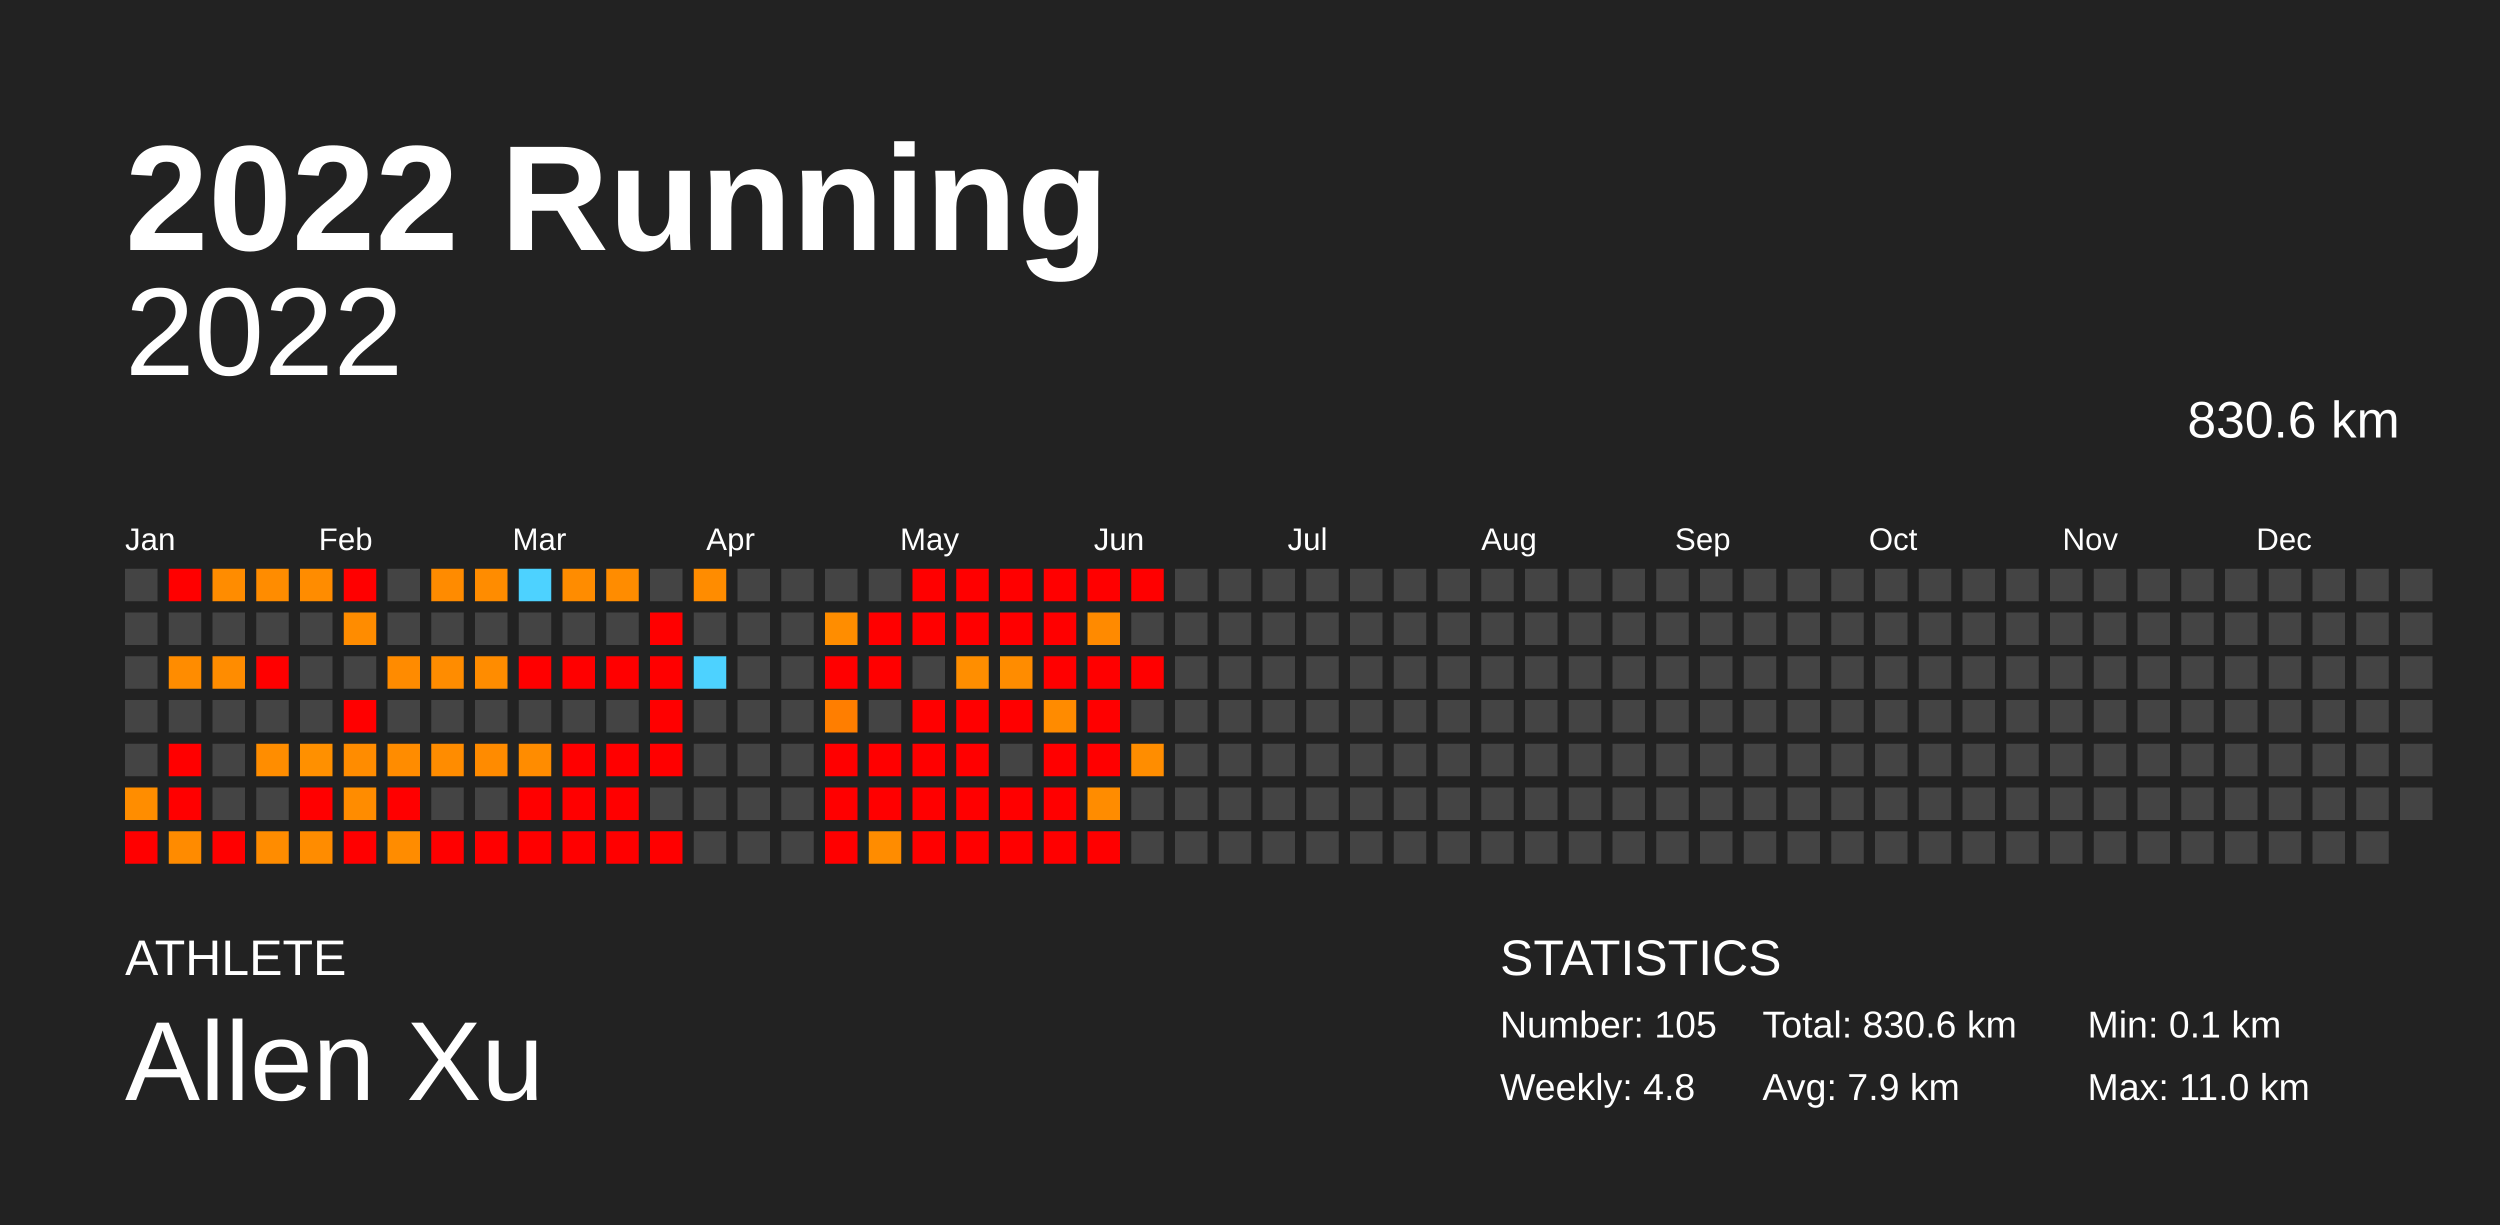
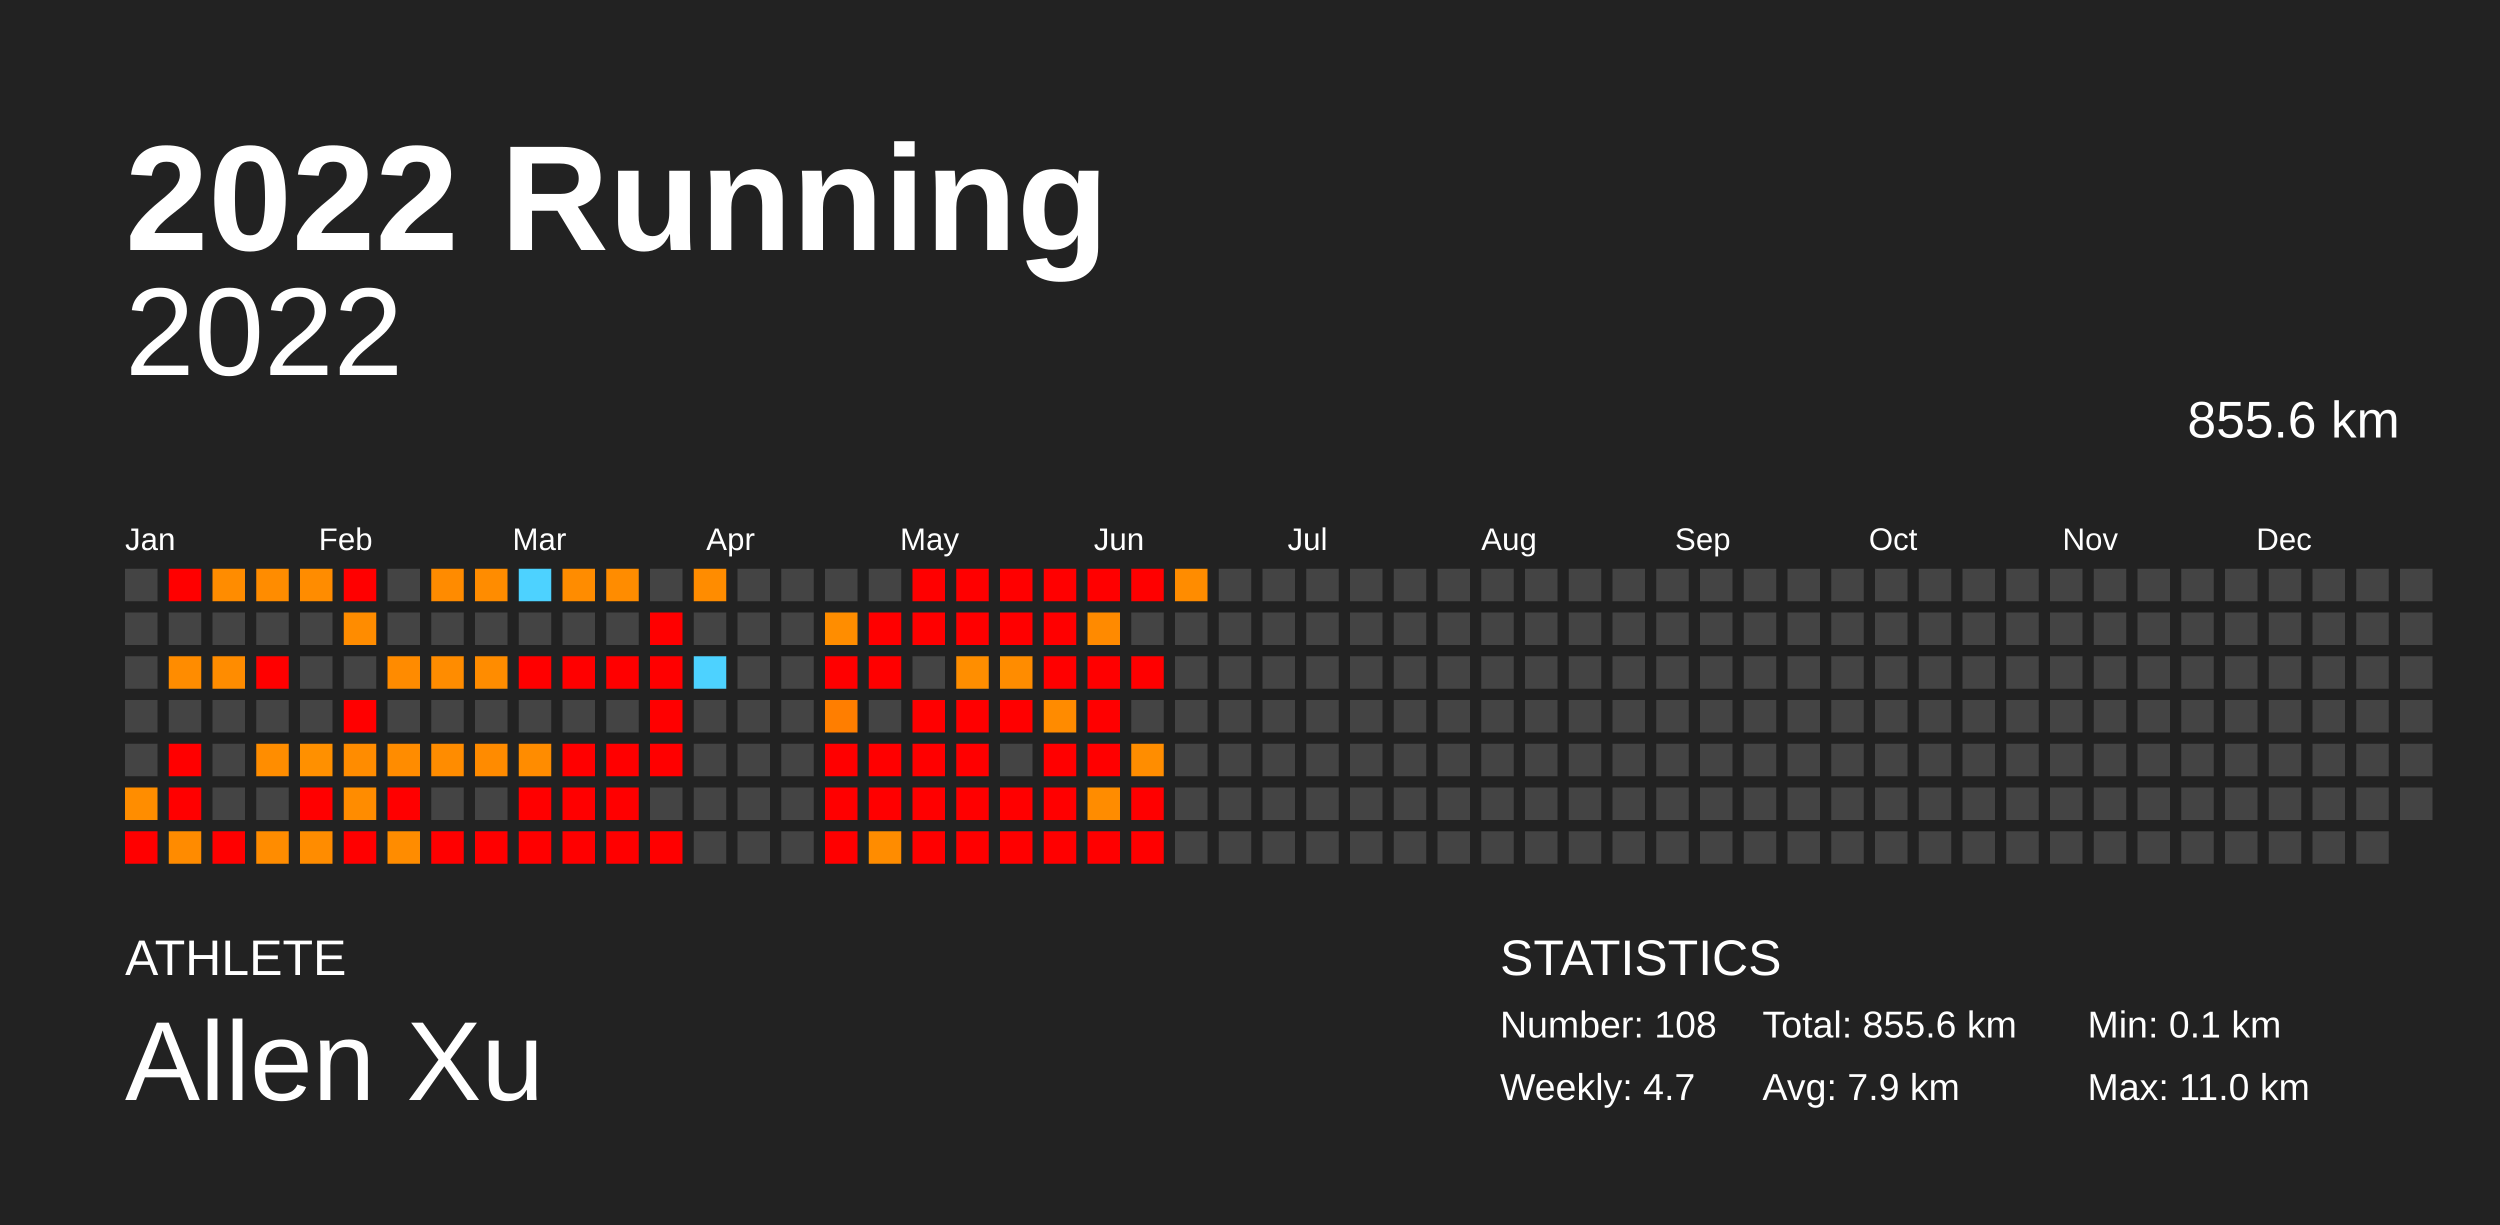
<svg xmlns="http://www.w3.org/2000/svg" baseProfile="full" height="98mm" version="1.1" viewBox="0,0,200,98" width="200mm">
  <defs />
  <rect fill="#222222" height="98" width="200" x="0" y="0" />
  <text fill="#FFFFFF" style="font-size:12px; font-family:Arial; font-weight:bold;" x="10" y="20">2022 Running</text>
  <text fill="#FFFFFF" style="font-size:4px; font-family:Arial" x="10" y="78">ATHLETE</text>
  <text fill="#FFFFFF" style="font-size:9px; font-family:Arial" x="10" y="88">Allen Xu</text>
  <text fill="#FFFFFF" style="font-size:4px; font-family:Arial" x="120" y="78">STATISTICS</text>
-   <text fill="#FFFFFF" style="font-size:3px; font-family:Arial" x="120" y="83">Number: 105</text>
-   <text fill="#FFFFFF" style="font-size:3px; font-family:Arial" x="120" y="88">Weekly: 4.8</text>
-   <text fill="#FFFFFF" style="font-size:3px; font-family:Arial" x="141" y="83">Total: 830.6 km</text>
+   <text fill="#FFFFFF" style="font-size:3px; font-family:Arial" x="120" y="83">Number: 108</text>
+   <text fill="#FFFFFF" style="font-size:3px; font-family:Arial" x="120" y="88">Weekly: 4.7</text>
+   <text fill="#FFFFFF" style="font-size:3px; font-family:Arial" x="141" y="83">Total: 855.6 km</text>
  <text fill="#FFFFFF" style="font-size:3px; font-family:Arial" x="141" y="88">Avg: 7.9 km</text>
  <text fill="#FFFFFF" style="font-size:3px; font-family:Arial" x="167" y="83">Min: 0.1 km</text>
  <text fill="#FFFFFF" style="font-size:3px; font-family:Arial" x="167" y="88">Max: 11.0 km</text>
  <text alignment-baseline="hanging" fill="#FFFFFF" style="font-size:10.0px; font-family:Arial;" x="10" y="30">2022</text>
-   <text alignment-baseline="hanging" fill="#FFFFFF" style="font-size:4.125px; font-family:Arial;" x="175" y="35">830.6 km</text>
+   <text alignment-baseline="hanging" fill="#FFFFFF" style="font-size:4.125px; font-family:Arial;" x="175" y="35">855.6 km</text>
  <text fill="#FFFFFF" style="font-size:2.5px; font-family:Arial" x="10.0" y="44">Jan</text>
  <text fill="#FFFFFF" style="font-size:2.5px; font-family:Arial" x="25.5" y="44">Feb</text>
  <text fill="#FFFFFF" style="font-size:2.5px; font-family:Arial" x="41.0" y="44">Mar</text>
  <text fill="#FFFFFF" style="font-size:2.5px; font-family:Arial" x="56.5" y="44">Apr</text>
  <text fill="#FFFFFF" style="font-size:2.5px; font-family:Arial" x="72.0" y="44">May</text>
  <text fill="#FFFFFF" style="font-size:2.5px; font-family:Arial" x="87.5" y="44">Jun</text>
  <text fill="#FFFFFF" style="font-size:2.5px; font-family:Arial" x="103.0" y="44">Jul</text>
  <text fill="#FFFFFF" style="font-size:2.5px; font-family:Arial" x="118.5" y="44">Aug</text>
  <text fill="#FFFFFF" style="font-size:2.5px; font-family:Arial" x="134.0" y="44">Sep</text>
  <text fill="#FFFFFF" style="font-size:2.5px; font-family:Arial" x="149.5" y="44">Oct</text>
  <text fill="#FFFFFF" style="font-size:2.5px; font-family:Arial" x="165.0" y="44">Nov</text>
  <text fill="#FFFFFF" style="font-size:2.5px; font-family:Arial" x="180.5" y="44">Dec</text>
  <rect fill="#444444" height="2.6" width="2.6" x="10.0" y="45.5" />
  <rect fill="#444444" height="2.6" width="2.6" x="10.0" y="49.0" />
  <rect fill="#444444" height="2.6" width="2.6" x="10.0" y="52.5" />
  <rect fill="#444444" height="2.6" width="2.6" x="10.0" y="56.0" />
  <rect fill="#444444" height="2.6" width="2.6" x="10.0" y="59.5" />
  <rect fill="#ff8d00" height="2.6" width="2.6" x="10.0" y="63.0" />
  <rect fill="red" height="2.6" width="2.6" x="10.0" y="66.5" />
  <rect fill="red" height="2.6" width="2.6" x="13.5" y="45.5" />
  <rect fill="#444444" height="2.6" width="2.6" x="13.5" y="49.0" />
  <rect fill="#ff8c00" height="2.6" width="2.6" x="13.5" y="52.5" />
  <rect fill="#444444" height="2.6" width="2.6" x="13.5" y="56.0" />
  <rect fill="red" height="2.6" width="2.6" x="13.5" y="59.5" />
  <rect fill="red" height="2.6" width="2.6" x="13.5" y="63.0" />
  <rect fill="#ff8b00" height="2.6" width="2.6" x="13.5" y="66.5" />
  <rect fill="#ff8c00" height="2.6" width="2.6" x="17.0" y="45.5" />
  <rect fill="#444444" height="2.6" width="2.6" x="17.0" y="49.0" />
  <rect fill="#ff8c00" height="2.6" width="2.6" x="17.0" y="52.5" />
  <rect fill="#444444" height="2.6" width="2.6" x="17.0" y="56.0" />
  <rect fill="#444444" height="2.6" width="2.6" x="17.0" y="59.5" />
  <rect fill="#444444" height="2.6" width="2.6" x="17.0" y="63.0" />
  <rect fill="red" height="2.6" width="2.6" x="17.0" y="66.5" />
  <rect fill="#ff8c00" height="2.6" width="2.6" x="20.5" y="45.5" />
  <rect fill="#444444" height="2.6" width="2.6" x="20.5" y="49.0" />
  <rect fill="red" height="2.6" width="2.6" x="20.5" y="52.5" />
  <rect fill="#444444" height="2.6" width="2.6" x="20.5" y="56.0" />
  <rect fill="#ff8d00" height="2.6" width="2.6" x="20.5" y="59.5" />
  <rect fill="#444444" height="2.6" width="2.6" x="20.5" y="63.0" />
  <rect fill="#ff8c00" height="2.6" width="2.6" x="20.5" y="66.5" />
  <rect fill="#ff8c00" height="2.6" width="2.6" x="24.0" y="45.5" />
  <rect fill="#444444" height="2.6" width="2.6" x="24.0" y="49.0" />
  <rect fill="#444444" height="2.6" width="2.6" x="24.0" y="52.5" />
  <rect fill="#444444" height="2.6" width="2.6" x="24.0" y="56.0" />
  <rect fill="#ff9000" height="2.6" width="2.6" x="24.0" y="59.5" />
  <rect fill="red" height="2.6" width="2.6" x="24.0" y="63.0" />
  <rect fill="#ff8c00" height="2.6" width="2.6" x="24.0" y="66.5" />
  <rect fill="red" height="2.6" width="2.6" x="27.5" y="45.5" />
  <rect fill="#ff8c00" height="2.6" width="2.6" x="27.5" y="49.0" />
  <rect fill="#444444" height="2.6" width="2.6" x="27.5" y="52.5" />
  <rect fill="red" height="2.6" width="2.6" x="27.5" y="56.0" />
  <rect fill="#ff8c00" height="2.6" width="2.6" x="27.5" y="59.5" />
  <rect fill="#ff8c00" height="2.6" width="2.6" x="27.5" y="63.0" />
  <rect fill="red" height="2.6" width="2.6" x="27.5" y="66.5" />
  <rect fill="#444444" height="2.6" width="2.6" x="31.0" y="45.5" />
  <rect fill="#444444" height="2.6" width="2.6" x="31.0" y="49.0" />
  <rect fill="#ff8b00" height="2.6" width="2.6" x="31.0" y="52.5" />
  <rect fill="#444444" height="2.6" width="2.6" x="31.0" y="56.0" />
  <rect fill="#ff8c00" height="2.6" width="2.6" x="31.0" y="59.5" />
  <rect fill="red" height="2.6" width="2.6" x="31.0" y="63.0" />
  <rect fill="#ff8c00" height="2.6" width="2.6" x="31.0" y="66.5" />
  <rect fill="#ff8b00" height="2.6" width="2.6" x="34.5" y="45.5" />
  <rect fill="#444444" height="2.6" width="2.6" x="34.5" y="49.0" />
  <rect fill="#ff8c00" height="2.6" width="2.6" x="34.5" y="52.5" />
  <rect fill="#444444" height="2.6" width="2.6" x="34.5" y="56.0" />
  <rect fill="#ff8c00" height="2.6" width="2.6" x="34.5" y="59.5" />
  <rect fill="#444444" height="2.6" width="2.6" x="34.5" y="63.0" />
  <rect fill="red" height="2.6" width="2.6" x="34.5" y="66.5" />
  <rect fill="#ff8c00" height="2.6" width="2.6" x="38.0" y="45.5" />
  <rect fill="#444444" height="2.6" width="2.6" x="38.0" y="49.0" />
  <rect fill="#ff8c00" height="2.6" width="2.6" x="38.0" y="52.5" />
  <rect fill="#444444" height="2.6" width="2.6" x="38.0" y="56.0" />
  <rect fill="#ff8b00" height="2.6" width="2.6" x="38.0" y="59.5" />
  <rect fill="#444444" height="2.6" width="2.6" x="38.0" y="63.0" />
  <rect fill="red" height="2.6" width="2.6" x="38.0" y="66.5" />
  <rect fill="#4dd2ff" height="2.6" width="2.6" x="41.5" y="45.5" />
  <rect fill="#444444" height="2.6" width="2.6" x="41.5" y="49.0" />
  <rect fill="red" height="2.6" width="2.6" x="41.5" y="52.5" />
  <rect fill="#444444" height="2.6" width="2.6" x="41.5" y="56.0" />
  <rect fill="#ff8c00" height="2.6" width="2.6" x="41.5" y="59.5" />
  <rect fill="red" height="2.6" width="2.6" x="41.5" y="63.0" />
  <rect fill="red" height="2.6" width="2.6" x="41.5" y="66.5" />
  <rect fill="#ff8c00" height="2.6" width="2.6" x="45.0" y="45.5" />
  <rect fill="#444444" height="2.6" width="2.6" x="45.0" y="49.0" />
  <rect fill="red" height="2.6" width="2.6" x="45.0" y="52.5" />
  <rect fill="#444444" height="2.6" width="2.6" x="45.0" y="56.0" />
  <rect fill="red" height="2.6" width="2.6" x="45.0" y="59.5" />
  <rect fill="red" height="2.6" width="2.6" x="45.0" y="63.0" />
  <rect fill="red" height="2.6" width="2.6" x="45.0" y="66.5" />
  <rect fill="#ff8c00" height="2.6" width="2.6" x="48.5" y="45.5" />
  <rect fill="#444444" height="2.6" width="2.6" x="48.5" y="49.0" />
  <rect fill="red" height="2.6" width="2.6" x="48.5" y="52.5" />
  <rect fill="#444444" height="2.6" width="2.6" x="48.5" y="56.0" />
  <rect fill="red" height="2.6" width="2.6" x="48.5" y="59.5" />
  <rect fill="red" height="2.6" width="2.6" x="48.5" y="63.0" />
  <rect fill="red" height="2.6" width="2.6" x="48.5" y="66.5" />
  <rect fill="#444444" height="2.6" width="2.6" x="52.0" y="45.5" />
  <rect fill="red" height="2.6" width="2.6" x="52.0" y="49.0" />
  <rect fill="red" height="2.6" width="2.6" x="52.0" y="52.5" />
  <rect fill="red" height="2.6" width="2.6" x="52.0" y="56.0" />
  <rect fill="red" height="2.6" width="2.6" x="52.0" y="59.5" />
  <rect fill="#444444" height="2.6" width="2.6" x="52.0" y="63.0" />
  <rect fill="red" height="2.6" width="2.6" x="52.0" y="66.5" />
  <rect fill="#ff8c00" height="2.6" width="2.6" x="55.5" y="45.5" />
  <rect fill="#444444" height="2.6" width="2.6" x="55.5" y="49.0" />
  <rect fill="#4dd2ff" height="2.6" width="2.6" x="55.5" y="52.5" />
  <rect fill="#444444" height="2.6" width="2.6" x="55.5" y="56.0" />
  <rect fill="#444444" height="2.6" width="2.6" x="55.5" y="59.5" />
  <rect fill="#444444" height="2.6" width="2.6" x="55.5" y="63.0" />
  <rect fill="#444444" height="2.6" width="2.6" x="55.5" y="66.5" />
  <rect fill="#444444" height="2.6" width="2.6" x="59.0" y="45.5" />
  <rect fill="#444444" height="2.6" width="2.6" x="59.0" y="49.0" />
  <rect fill="#444444" height="2.6" width="2.6" x="59.0" y="52.5" />
  <rect fill="#444444" height="2.6" width="2.6" x="59.0" y="56.0" />
  <rect fill="#444444" height="2.6" width="2.6" x="59.0" y="59.5" />
  <rect fill="#444444" height="2.6" width="2.6" x="59.0" y="63.0" />
  <rect fill="#444444" height="2.6" width="2.6" x="59.0" y="66.5" />
  <rect fill="#444444" height="2.6" width="2.6" x="62.5" y="45.5" />
  <rect fill="#444444" height="2.6" width="2.6" x="62.5" y="49.0" />
  <rect fill="#444444" height="2.6" width="2.6" x="62.5" y="52.5" />
  <rect fill="#444444" height="2.6" width="2.6" x="62.5" y="56.0" />
  <rect fill="#444444" height="2.6" width="2.6" x="62.5" y="59.5" />
  <rect fill="#444444" height="2.6" width="2.6" x="62.5" y="63.0" />
  <rect fill="#444444" height="2.6" width="2.6" x="62.5" y="66.5" />
  <rect fill="#444444" height="2.6" width="2.6" x="66.0" y="45.5" />
  <rect fill="#ff8d00" height="2.6" width="2.6" x="66.0" y="49.0" />
  <rect fill="red" height="2.6" width="2.6" x="66.0" y="52.5" />
  <rect fill="#ff7e00" height="2.6" width="2.6" x="66.0" y="56.0" />
  <rect fill="red" height="2.6" width="2.6" x="66.0" y="59.5" />
  <rect fill="red" height="2.6" width="2.6" x="66.0" y="63.0" />
  <rect fill="red" height="2.6" width="2.6" x="66.0" y="66.5" />
  <rect fill="#444444" height="2.6" width="2.6" x="69.5" y="45.5" />
  <rect fill="red" height="2.6" width="2.6" x="69.5" y="49.0" />
  <rect fill="red" height="2.6" width="2.6" x="69.5" y="52.5" />
  <rect fill="#444444" height="2.6" width="2.6" x="69.5" y="56.0" />
  <rect fill="red" height="2.6" width="2.6" x="69.5" y="59.5" />
  <rect fill="red" height="2.6" width="2.6" x="69.5" y="63.0" />
  <rect fill="#ff8c00" height="2.6" width="2.6" x="69.5" y="66.5" />
  <rect fill="red" height="2.6" width="2.6" x="73.0" y="45.5" />
  <rect fill="red" height="2.6" width="2.6" x="73.0" y="49.0" />
  <rect fill="#444444" height="2.6" width="2.6" x="73.0" y="52.5" />
  <rect fill="red" height="2.6" width="2.6" x="73.0" y="56.0" />
  <rect fill="red" height="2.6" width="2.6" x="73.0" y="59.5" />
  <rect fill="red" height="2.6" width="2.6" x="73.0" y="63.0" />
  <rect fill="red" height="2.6" width="2.6" x="73.0" y="66.5" />
  <rect fill="red" height="2.6" width="2.6" x="76.5" y="45.5" />
  <rect fill="red" height="2.6" width="2.6" x="76.5" y="49.0" />
  <rect fill="#ff8e00" height="2.6" width="2.6" x="76.5" y="52.5" />
  <rect fill="red" height="2.6" width="2.6" x="76.5" y="56.0" />
  <rect fill="red" height="2.6" width="2.6" x="76.5" y="59.5" />
  <rect fill="red" height="2.6" width="2.6" x="76.5" y="63.0" />
  <rect fill="red" height="2.6" width="2.6" x="76.5" y="66.5" />
  <rect fill="red" height="2.6" width="2.6" x="80.0" y="45.5" />
  <rect fill="red" height="2.6" width="2.6" x="80.0" y="49.0" />
  <rect fill="#ff8c00" height="2.6" width="2.6" x="80.0" y="52.5" />
  <rect fill="red" height="2.6" width="2.6" x="80.0" y="56.0" />
  <rect fill="#444444" height="2.6" width="2.6" x="80.0" y="59.5" />
  <rect fill="red" height="2.6" width="2.6" x="80.0" y="63.0" />
  <rect fill="red" height="2.6" width="2.6" x="80.0" y="66.5" />
  <rect fill="red" height="2.6" width="2.6" x="83.5" y="45.5" />
  <rect fill="red" height="2.6" width="2.6" x="83.5" y="49.0" />
  <rect fill="red" height="2.6" width="2.6" x="83.5" y="52.5" />
  <rect fill="#ff8b00" height="2.6" width="2.6" x="83.5" y="56.0" />
  <rect fill="red" height="2.6" width="2.6" x="83.5" y="59.5" />
  <rect fill="red" height="2.6" width="2.6" x="83.5" y="63.0" />
  <rect fill="red" height="2.6" width="2.6" x="83.5" y="66.5" />
  <rect fill="red" height="2.6" width="2.6" x="87.0" y="45.5" />
  <rect fill="#ff8a00" height="2.6" width="2.6" x="87.0" y="49.0" />
  <rect fill="red" height="2.6" width="2.6" x="87.0" y="52.5" />
  <rect fill="red" height="2.6" width="2.6" x="87.0" y="56.0" />
  <rect fill="red" height="2.6" width="2.6" x="87.0" y="59.5" />
  <rect fill="#ff8c00" height="2.6" width="2.6" x="87.0" y="63.0" />
  <rect fill="red" height="2.6" width="2.6" x="87.0" y="66.5" />
  <rect fill="red" height="2.6" width="2.6" x="90.5" y="45.5" />
  <rect fill="#444444" height="2.6" width="2.6" x="90.5" y="49.0" />
  <rect fill="red" height="2.6" width="2.6" x="90.5" y="52.5" />
  <rect fill="#444444" height="2.6" width="2.6" x="90.5" y="56.0" />
  <rect fill="#ff8d00" height="2.6" width="2.6" x="90.5" y="59.5" />
-   <rect fill="#444444" height="2.6" width="2.6" x="90.5" y="63.0" />
-   <rect fill="#444444" height="2.6" width="2.6" x="90.5" y="66.5" />
-   <rect fill="#444444" height="2.6" width="2.6" x="94.0" y="45.5" />
+   <rect fill="red" height="2.6" width="2.6" x="90.5" y="63.0" />
+   <rect fill="red" height="2.6" width="2.6" x="90.5" y="66.5" />
+   <rect fill="#ff8c00" height="2.6" width="2.6" x="94.0" y="45.5" />
  <rect fill="#444444" height="2.6" width="2.6" x="94.0" y="49.0" />
  <rect fill="#444444" height="2.6" width="2.6" x="94.0" y="52.5" />
  <rect fill="#444444" height="2.6" width="2.6" x="94.0" y="56.0" />
  <rect fill="#444444" height="2.6" width="2.6" x="94.0" y="59.5" />
  <rect fill="#444444" height="2.6" width="2.6" x="94.0" y="63.0" />
  <rect fill="#444444" height="2.6" width="2.6" x="94.0" y="66.5" />
  <rect fill="#444444" height="2.6" width="2.6" x="97.5" y="45.5" />
  <rect fill="#444444" height="2.6" width="2.6" x="97.5" y="49.0" />
  <rect fill="#444444" height="2.6" width="2.6" x="97.5" y="52.5" />
  <rect fill="#444444" height="2.6" width="2.6" x="97.5" y="56.0" />
  <rect fill="#444444" height="2.6" width="2.6" x="97.5" y="59.5" />
  <rect fill="#444444" height="2.6" width="2.6" x="97.5" y="63.0" />
  <rect fill="#444444" height="2.6" width="2.6" x="97.5" y="66.5" />
  <rect fill="#444444" height="2.6" width="2.6" x="101.0" y="45.5" />
  <rect fill="#444444" height="2.6" width="2.6" x="101.0" y="49.0" />
  <rect fill="#444444" height="2.6" width="2.6" x="101.0" y="52.5" />
  <rect fill="#444444" height="2.6" width="2.6" x="101.0" y="56.0" />
  <rect fill="#444444" height="2.6" width="2.6" x="101.0" y="59.5" />
  <rect fill="#444444" height="2.6" width="2.6" x="101.0" y="63.0" />
  <rect fill="#444444" height="2.6" width="2.6" x="101.0" y="66.5" />
  <rect fill="#444444" height="2.6" width="2.6" x="104.5" y="45.5" />
  <rect fill="#444444" height="2.6" width="2.6" x="104.5" y="49.0" />
  <rect fill="#444444" height="2.6" width="2.6" x="104.5" y="52.5" />
  <rect fill="#444444" height="2.6" width="2.6" x="104.5" y="56.0" />
  <rect fill="#444444" height="2.6" width="2.6" x="104.5" y="59.5" />
  <rect fill="#444444" height="2.6" width="2.6" x="104.5" y="63.0" />
  <rect fill="#444444" height="2.6" width="2.6" x="104.5" y="66.5" />
  <rect fill="#444444" height="2.6" width="2.6" x="108.0" y="45.5" />
  <rect fill="#444444" height="2.6" width="2.6" x="108.0" y="49.0" />
  <rect fill="#444444" height="2.6" width="2.6" x="108.0" y="52.5" />
  <rect fill="#444444" height="2.6" width="2.6" x="108.0" y="56.0" />
  <rect fill="#444444" height="2.6" width="2.6" x="108.0" y="59.5" />
  <rect fill="#444444" height="2.6" width="2.6" x="108.0" y="63.0" />
  <rect fill="#444444" height="2.6" width="2.6" x="108.0" y="66.5" />
  <rect fill="#444444" height="2.6" width="2.6" x="111.5" y="45.5" />
  <rect fill="#444444" height="2.6" width="2.6" x="111.5" y="49.0" />
  <rect fill="#444444" height="2.6" width="2.6" x="111.5" y="52.5" />
  <rect fill="#444444" height="2.6" width="2.6" x="111.5" y="56.0" />
  <rect fill="#444444" height="2.6" width="2.6" x="111.5" y="59.5" />
  <rect fill="#444444" height="2.6" width="2.6" x="111.5" y="63.0" />
  <rect fill="#444444" height="2.6" width="2.6" x="111.5" y="66.5" />
  <rect fill="#444444" height="2.6" width="2.6" x="115.0" y="45.5" />
  <rect fill="#444444" height="2.6" width="2.6" x="115.0" y="49.0" />
  <rect fill="#444444" height="2.6" width="2.6" x="115.0" y="52.5" />
  <rect fill="#444444" height="2.6" width="2.6" x="115.0" y="56.0" />
  <rect fill="#444444" height="2.6" width="2.6" x="115.0" y="59.5" />
  <rect fill="#444444" height="2.6" width="2.6" x="115.0" y="63.0" />
  <rect fill="#444444" height="2.6" width="2.6" x="115.0" y="66.5" />
  <rect fill="#444444" height="2.6" width="2.6" x="118.5" y="45.5" />
  <rect fill="#444444" height="2.6" width="2.6" x="118.5" y="49.0" />
  <rect fill="#444444" height="2.6" width="2.6" x="118.5" y="52.5" />
  <rect fill="#444444" height="2.6" width="2.6" x="118.5" y="56.0" />
  <rect fill="#444444" height="2.6" width="2.6" x="118.5" y="59.5" />
  <rect fill="#444444" height="2.6" width="2.6" x="118.5" y="63.0" />
  <rect fill="#444444" height="2.6" width="2.6" x="118.5" y="66.5" />
  <rect fill="#444444" height="2.6" width="2.6" x="122.0" y="45.5" />
  <rect fill="#444444" height="2.6" width="2.6" x="122.0" y="49.0" />
  <rect fill="#444444" height="2.6" width="2.6" x="122.0" y="52.5" />
  <rect fill="#444444" height="2.6" width="2.6" x="122.0" y="56.0" />
  <rect fill="#444444" height="2.6" width="2.6" x="122.0" y="59.5" />
  <rect fill="#444444" height="2.6" width="2.6" x="122.0" y="63.0" />
  <rect fill="#444444" height="2.6" width="2.6" x="122.0" y="66.5" />
  <rect fill="#444444" height="2.6" width="2.6" x="125.5" y="45.5" />
  <rect fill="#444444" height="2.6" width="2.6" x="125.5" y="49.0" />
  <rect fill="#444444" height="2.6" width="2.6" x="125.5" y="52.5" />
  <rect fill="#444444" height="2.6" width="2.6" x="125.5" y="56.0" />
  <rect fill="#444444" height="2.6" width="2.6" x="125.5" y="59.5" />
  <rect fill="#444444" height="2.6" width="2.6" x="125.5" y="63.0" />
  <rect fill="#444444" height="2.6" width="2.6" x="125.5" y="66.5" />
  <rect fill="#444444" height="2.6" width="2.6" x="129.0" y="45.5" />
  <rect fill="#444444" height="2.6" width="2.6" x="129.0" y="49.0" />
  <rect fill="#444444" height="2.6" width="2.6" x="129.0" y="52.5" />
  <rect fill="#444444" height="2.6" width="2.6" x="129.0" y="56.0" />
  <rect fill="#444444" height="2.6" width="2.6" x="129.0" y="59.5" />
  <rect fill="#444444" height="2.6" width="2.6" x="129.0" y="63.0" />
  <rect fill="#444444" height="2.6" width="2.6" x="129.0" y="66.5" />
  <rect fill="#444444" height="2.6" width="2.6" x="132.5" y="45.5" />
  <rect fill="#444444" height="2.6" width="2.6" x="132.5" y="49.0" />
  <rect fill="#444444" height="2.6" width="2.6" x="132.5" y="52.5" />
  <rect fill="#444444" height="2.6" width="2.6" x="132.5" y="56.0" />
  <rect fill="#444444" height="2.6" width="2.6" x="132.5" y="59.5" />
  <rect fill="#444444" height="2.6" width="2.6" x="132.5" y="63.0" />
  <rect fill="#444444" height="2.6" width="2.6" x="132.5" y="66.5" />
  <rect fill="#444444" height="2.6" width="2.6" x="136.0" y="45.5" />
  <rect fill="#444444" height="2.6" width="2.6" x="136.0" y="49.0" />
  <rect fill="#444444" height="2.6" width="2.6" x="136.0" y="52.5" />
  <rect fill="#444444" height="2.6" width="2.6" x="136.0" y="56.0" />
  <rect fill="#444444" height="2.6" width="2.6" x="136.0" y="59.5" />
  <rect fill="#444444" height="2.6" width="2.6" x="136.0" y="63.0" />
  <rect fill="#444444" height="2.6" width="2.6" x="136.0" y="66.5" />
  <rect fill="#444444" height="2.6" width="2.6" x="139.5" y="45.5" />
  <rect fill="#444444" height="2.6" width="2.6" x="139.5" y="49.0" />
  <rect fill="#444444" height="2.6" width="2.6" x="139.5" y="52.5" />
  <rect fill="#444444" height="2.6" width="2.6" x="139.5" y="56.0" />
  <rect fill="#444444" height="2.6" width="2.6" x="139.5" y="59.5" />
  <rect fill="#444444" height="2.6" width="2.6" x="139.5" y="63.0" />
  <rect fill="#444444" height="2.6" width="2.6" x="139.5" y="66.5" />
  <rect fill="#444444" height="2.6" width="2.6" x="143.0" y="45.5" />
  <rect fill="#444444" height="2.6" width="2.6" x="143.0" y="49.0" />
  <rect fill="#444444" height="2.6" width="2.6" x="143.0" y="52.5" />
  <rect fill="#444444" height="2.6" width="2.6" x="143.0" y="56.0" />
  <rect fill="#444444" height="2.6" width="2.6" x="143.0" y="59.5" />
  <rect fill="#444444" height="2.6" width="2.6" x="143.0" y="63.0" />
  <rect fill="#444444" height="2.6" width="2.6" x="143.0" y="66.5" />
  <rect fill="#444444" height="2.6" width="2.6" x="146.5" y="45.5" />
  <rect fill="#444444" height="2.6" width="2.6" x="146.5" y="49.0" />
  <rect fill="#444444" height="2.6" width="2.6" x="146.5" y="52.5" />
  <rect fill="#444444" height="2.6" width="2.6" x="146.5" y="56.0" />
  <rect fill="#444444" height="2.6" width="2.6" x="146.5" y="59.5" />
  <rect fill="#444444" height="2.6" width="2.6" x="146.5" y="63.0" />
  <rect fill="#444444" height="2.6" width="2.6" x="146.5" y="66.5" />
  <rect fill="#444444" height="2.6" width="2.6" x="150.0" y="45.5" />
  <rect fill="#444444" height="2.6" width="2.6" x="150.0" y="49.0" />
  <rect fill="#444444" height="2.6" width="2.6" x="150.0" y="52.5" />
  <rect fill="#444444" height="2.6" width="2.6" x="150.0" y="56.0" />
  <rect fill="#444444" height="2.6" width="2.6" x="150.0" y="59.5" />
  <rect fill="#444444" height="2.6" width="2.6" x="150.0" y="63.0" />
  <rect fill="#444444" height="2.6" width="2.6" x="150.0" y="66.5" />
  <rect fill="#444444" height="2.6" width="2.6" x="153.5" y="45.5" />
  <rect fill="#444444" height="2.6" width="2.6" x="153.5" y="49.0" />
  <rect fill="#444444" height="2.6" width="2.6" x="153.5" y="52.5" />
  <rect fill="#444444" height="2.6" width="2.6" x="153.5" y="56.0" />
  <rect fill="#444444" height="2.6" width="2.6" x="153.5" y="59.5" />
  <rect fill="#444444" height="2.6" width="2.6" x="153.5" y="63.0" />
  <rect fill="#444444" height="2.6" width="2.6" x="153.5" y="66.5" />
  <rect fill="#444444" height="2.6" width="2.6" x="157.0" y="45.5" />
  <rect fill="#444444" height="2.6" width="2.6" x="157.0" y="49.0" />
  <rect fill="#444444" height="2.6" width="2.6" x="157.0" y="52.5" />
  <rect fill="#444444" height="2.6" width="2.6" x="157.0" y="56.0" />
  <rect fill="#444444" height="2.6" width="2.6" x="157.0" y="59.5" />
  <rect fill="#444444" height="2.6" width="2.6" x="157.0" y="63.0" />
  <rect fill="#444444" height="2.6" width="2.6" x="157.0" y="66.5" />
  <rect fill="#444444" height="2.6" width="2.6" x="160.5" y="45.5" />
  <rect fill="#444444" height="2.6" width="2.6" x="160.5" y="49.0" />
  <rect fill="#444444" height="2.6" width="2.6" x="160.5" y="52.5" />
  <rect fill="#444444" height="2.6" width="2.6" x="160.5" y="56.0" />
  <rect fill="#444444" height="2.6" width="2.6" x="160.5" y="59.5" />
  <rect fill="#444444" height="2.6" width="2.6" x="160.5" y="63.0" />
  <rect fill="#444444" height="2.6" width="2.6" x="160.5" y="66.5" />
  <rect fill="#444444" height="2.6" width="2.6" x="164.0" y="45.5" />
  <rect fill="#444444" height="2.6" width="2.6" x="164.0" y="49.0" />
  <rect fill="#444444" height="2.6" width="2.6" x="164.0" y="52.5" />
  <rect fill="#444444" height="2.6" width="2.6" x="164.0" y="56.0" />
  <rect fill="#444444" height="2.6" width="2.6" x="164.0" y="59.5" />
  <rect fill="#444444" height="2.6" width="2.6" x="164.0" y="63.0" />
  <rect fill="#444444" height="2.6" width="2.6" x="164.0" y="66.5" />
  <rect fill="#444444" height="2.6" width="2.6" x="167.5" y="45.5" />
  <rect fill="#444444" height="2.6" width="2.6" x="167.5" y="49.0" />
  <rect fill="#444444" height="2.6" width="2.6" x="167.5" y="52.5" />
  <rect fill="#444444" height="2.6" width="2.6" x="167.5" y="56.0" />
  <rect fill="#444444" height="2.6" width="2.6" x="167.5" y="59.5" />
  <rect fill="#444444" height="2.6" width="2.6" x="167.5" y="63.0" />
  <rect fill="#444444" height="2.6" width="2.6" x="167.5" y="66.5" />
  <rect fill="#444444" height="2.6" width="2.6" x="171.0" y="45.5" />
  <rect fill="#444444" height="2.6" width="2.6" x="171.0" y="49.0" />
  <rect fill="#444444" height="2.6" width="2.6" x="171.0" y="52.5" />
  <rect fill="#444444" height="2.6" width="2.6" x="171.0" y="56.0" />
  <rect fill="#444444" height="2.6" width="2.6" x="171.0" y="59.5" />
  <rect fill="#444444" height="2.6" width="2.6" x="171.0" y="63.0" />
  <rect fill="#444444" height="2.6" width="2.6" x="171.0" y="66.5" />
  <rect fill="#444444" height="2.6" width="2.6" x="174.5" y="45.5" />
  <rect fill="#444444" height="2.6" width="2.6" x="174.5" y="49.0" />
  <rect fill="#444444" height="2.6" width="2.6" x="174.5" y="52.5" />
  <rect fill="#444444" height="2.6" width="2.6" x="174.5" y="56.0" />
  <rect fill="#444444" height="2.6" width="2.6" x="174.5" y="59.5" />
  <rect fill="#444444" height="2.6" width="2.6" x="174.5" y="63.0" />
  <rect fill="#444444" height="2.6" width="2.6" x="174.5" y="66.5" />
  <rect fill="#444444" height="2.6" width="2.6" x="178.0" y="45.5" />
  <rect fill="#444444" height="2.6" width="2.6" x="178.0" y="49.0" />
  <rect fill="#444444" height="2.6" width="2.6" x="178.0" y="52.5" />
  <rect fill="#444444" height="2.6" width="2.6" x="178.0" y="56.0" />
  <rect fill="#444444" height="2.6" width="2.6" x="178.0" y="59.5" />
  <rect fill="#444444" height="2.6" width="2.6" x="178.0" y="63.0" />
  <rect fill="#444444" height="2.6" width="2.6" x="178.0" y="66.5" />
  <rect fill="#444444" height="2.6" width="2.6" x="181.5" y="45.5" />
  <rect fill="#444444" height="2.6" width="2.6" x="181.5" y="49.0" />
  <rect fill="#444444" height="2.6" width="2.6" x="181.5" y="52.5" />
  <rect fill="#444444" height="2.6" width="2.6" x="181.5" y="56.0" />
  <rect fill="#444444" height="2.6" width="2.6" x="181.5" y="59.5" />
  <rect fill="#444444" height="2.6" width="2.6" x="181.5" y="63.0" />
  <rect fill="#444444" height="2.6" width="2.6" x="181.5" y="66.5" />
  <rect fill="#444444" height="2.6" width="2.6" x="185.0" y="45.5" />
  <rect fill="#444444" height="2.6" width="2.6" x="185.0" y="49.0" />
  <rect fill="#444444" height="2.6" width="2.6" x="185.0" y="52.5" />
  <rect fill="#444444" height="2.6" width="2.6" x="185.0" y="56.0" />
  <rect fill="#444444" height="2.6" width="2.6" x="185.0" y="59.5" />
  <rect fill="#444444" height="2.6" width="2.6" x="185.0" y="63.0" />
  <rect fill="#444444" height="2.6" width="2.6" x="185.0" y="66.5" />
  <rect fill="#444444" height="2.6" width="2.6" x="188.5" y="45.5" />
  <rect fill="#444444" height="2.6" width="2.6" x="188.5" y="49.0" />
  <rect fill="#444444" height="2.6" width="2.6" x="188.5" y="52.5" />
  <rect fill="#444444" height="2.6" width="2.6" x="188.5" y="56.0" />
  <rect fill="#444444" height="2.6" width="2.6" x="188.5" y="59.5" />
  <rect fill="#444444" height="2.6" width="2.6" x="188.5" y="63.0" />
  <rect fill="#444444" height="2.6" width="2.6" x="188.5" y="66.5" />
  <rect fill="#444444" height="2.6" width="2.6" x="192.0" y="45.5" />
  <rect fill="#444444" height="2.6" width="2.6" x="192.0" y="49.0" />
  <rect fill="#444444" height="2.6" width="2.6" x="192.0" y="52.5" />
  <rect fill="#444444" height="2.6" width="2.6" x="192.0" y="56.0" />
  <rect fill="#444444" height="2.6" width="2.6" x="192.0" y="59.5" />
  <rect fill="#444444" height="2.6" width="2.6" x="192.0" y="63.0" />
</svg>
